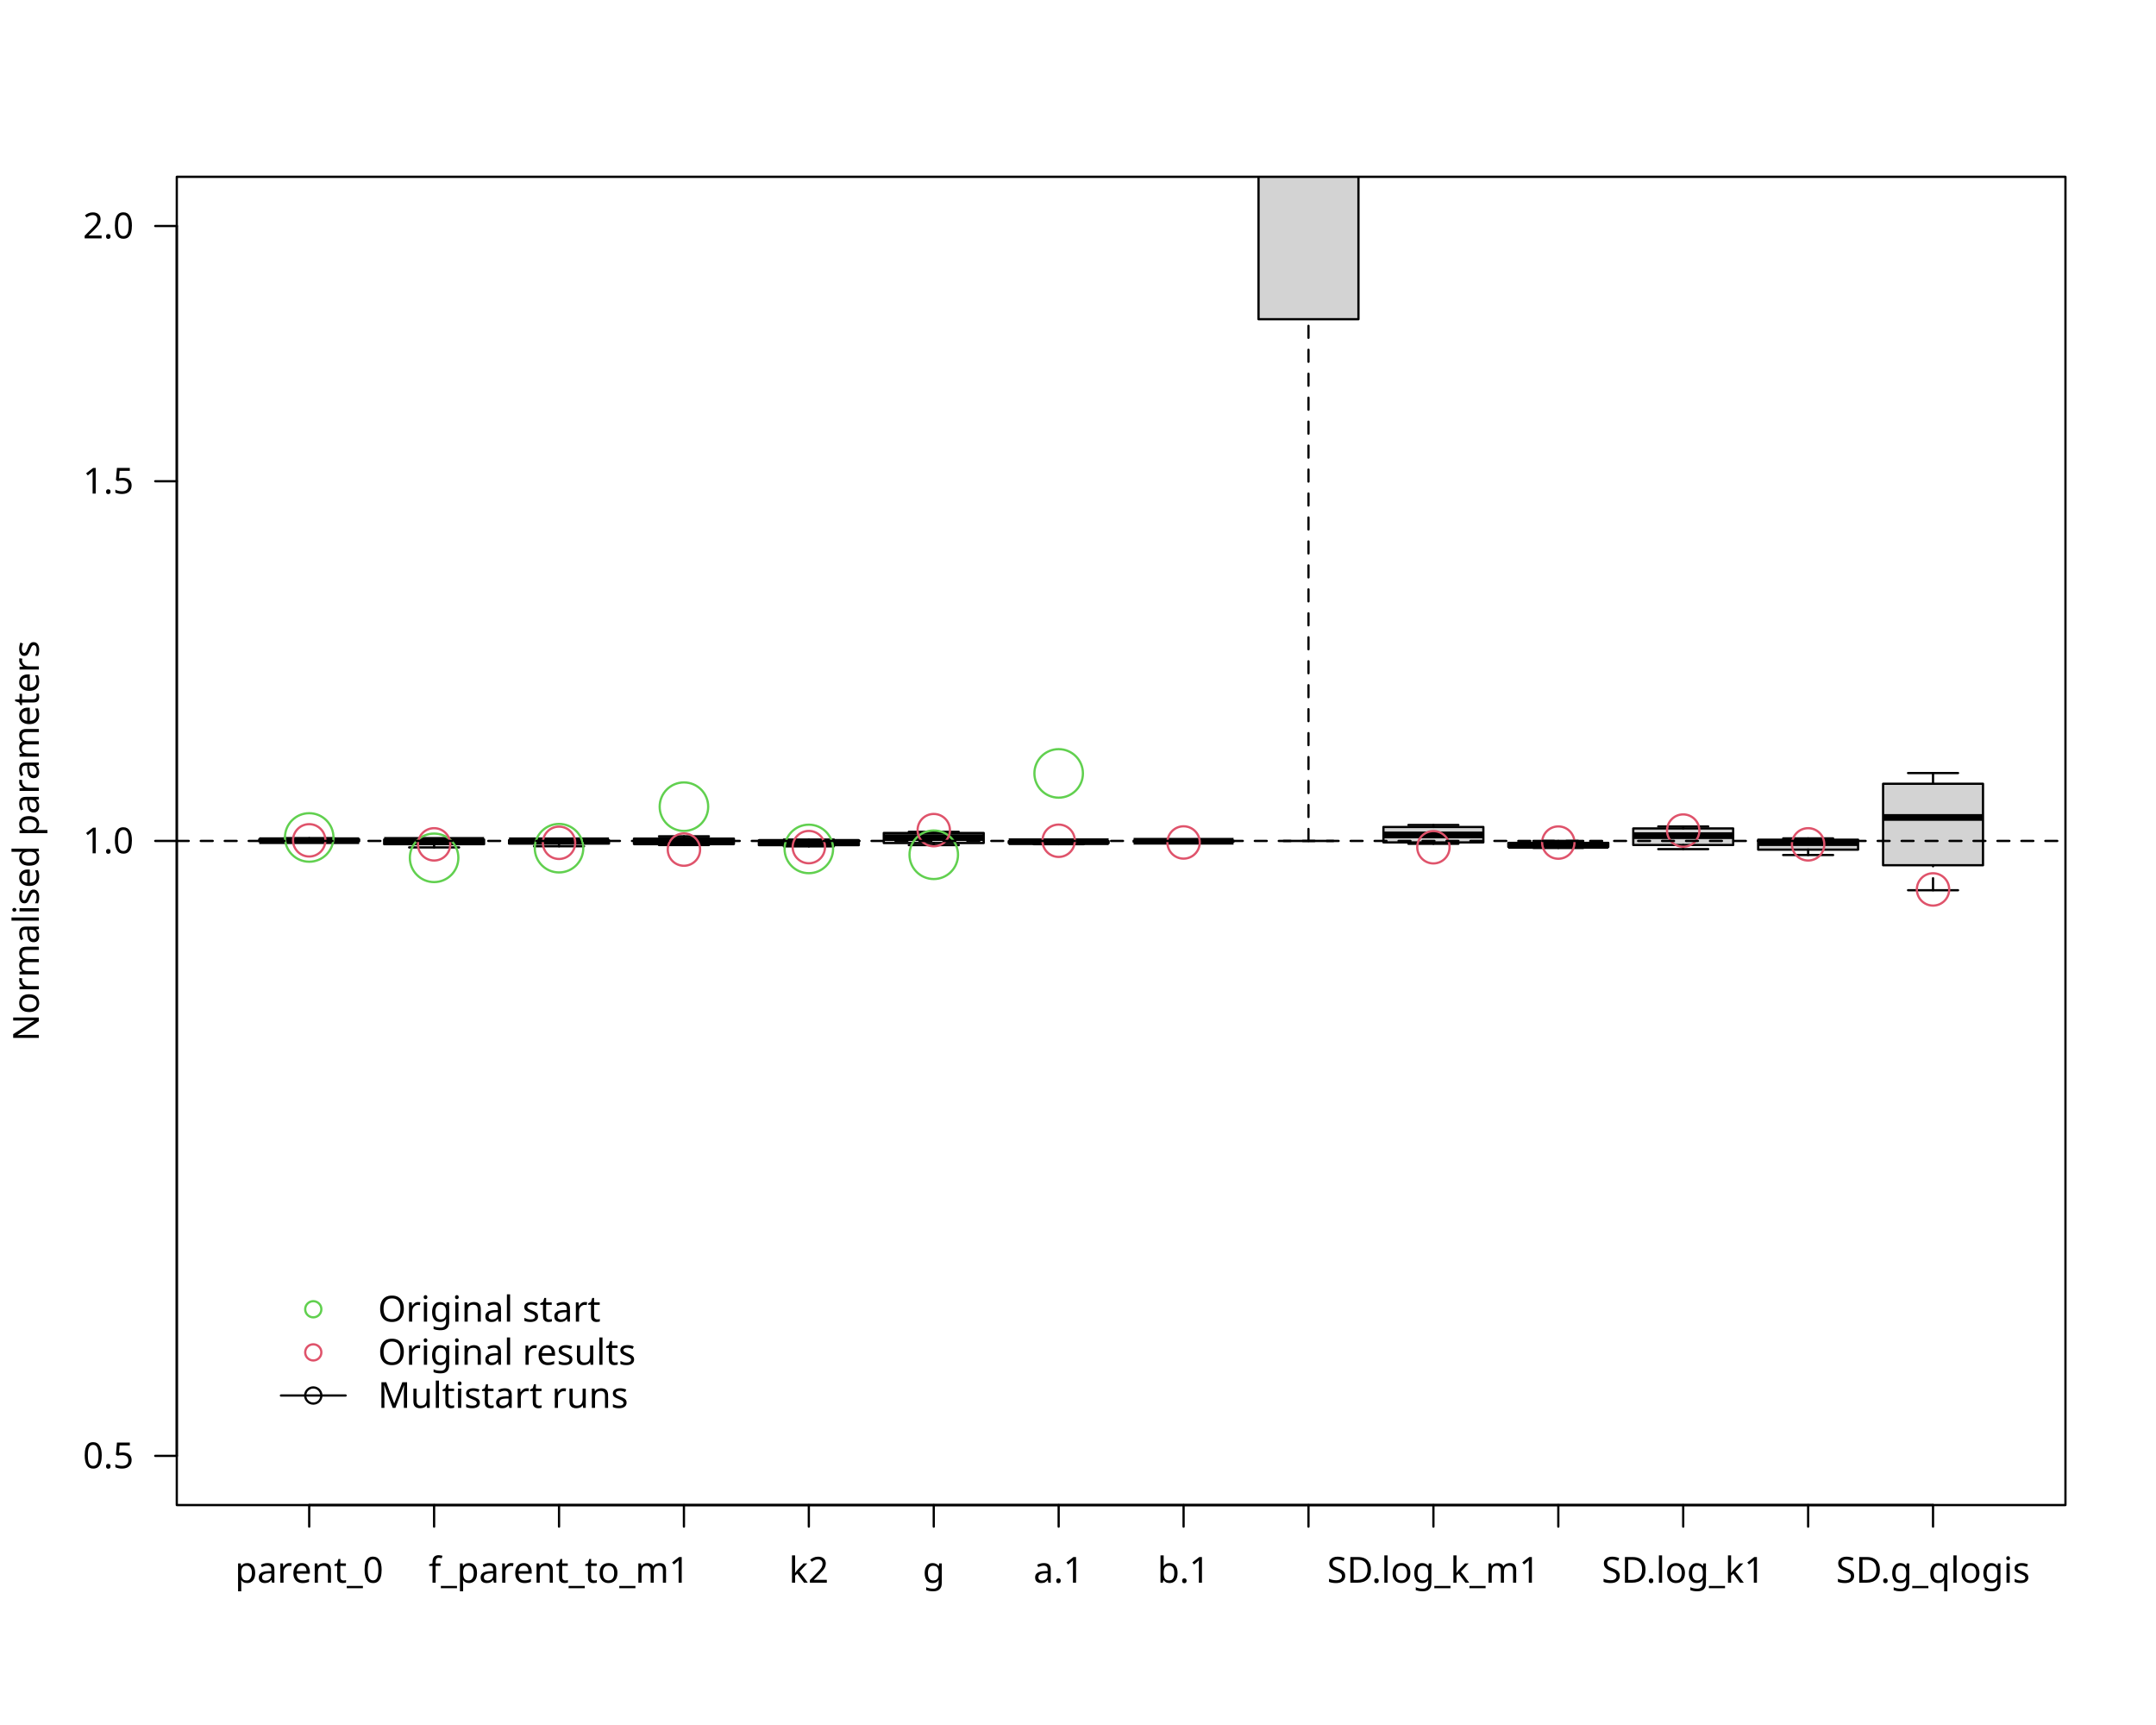
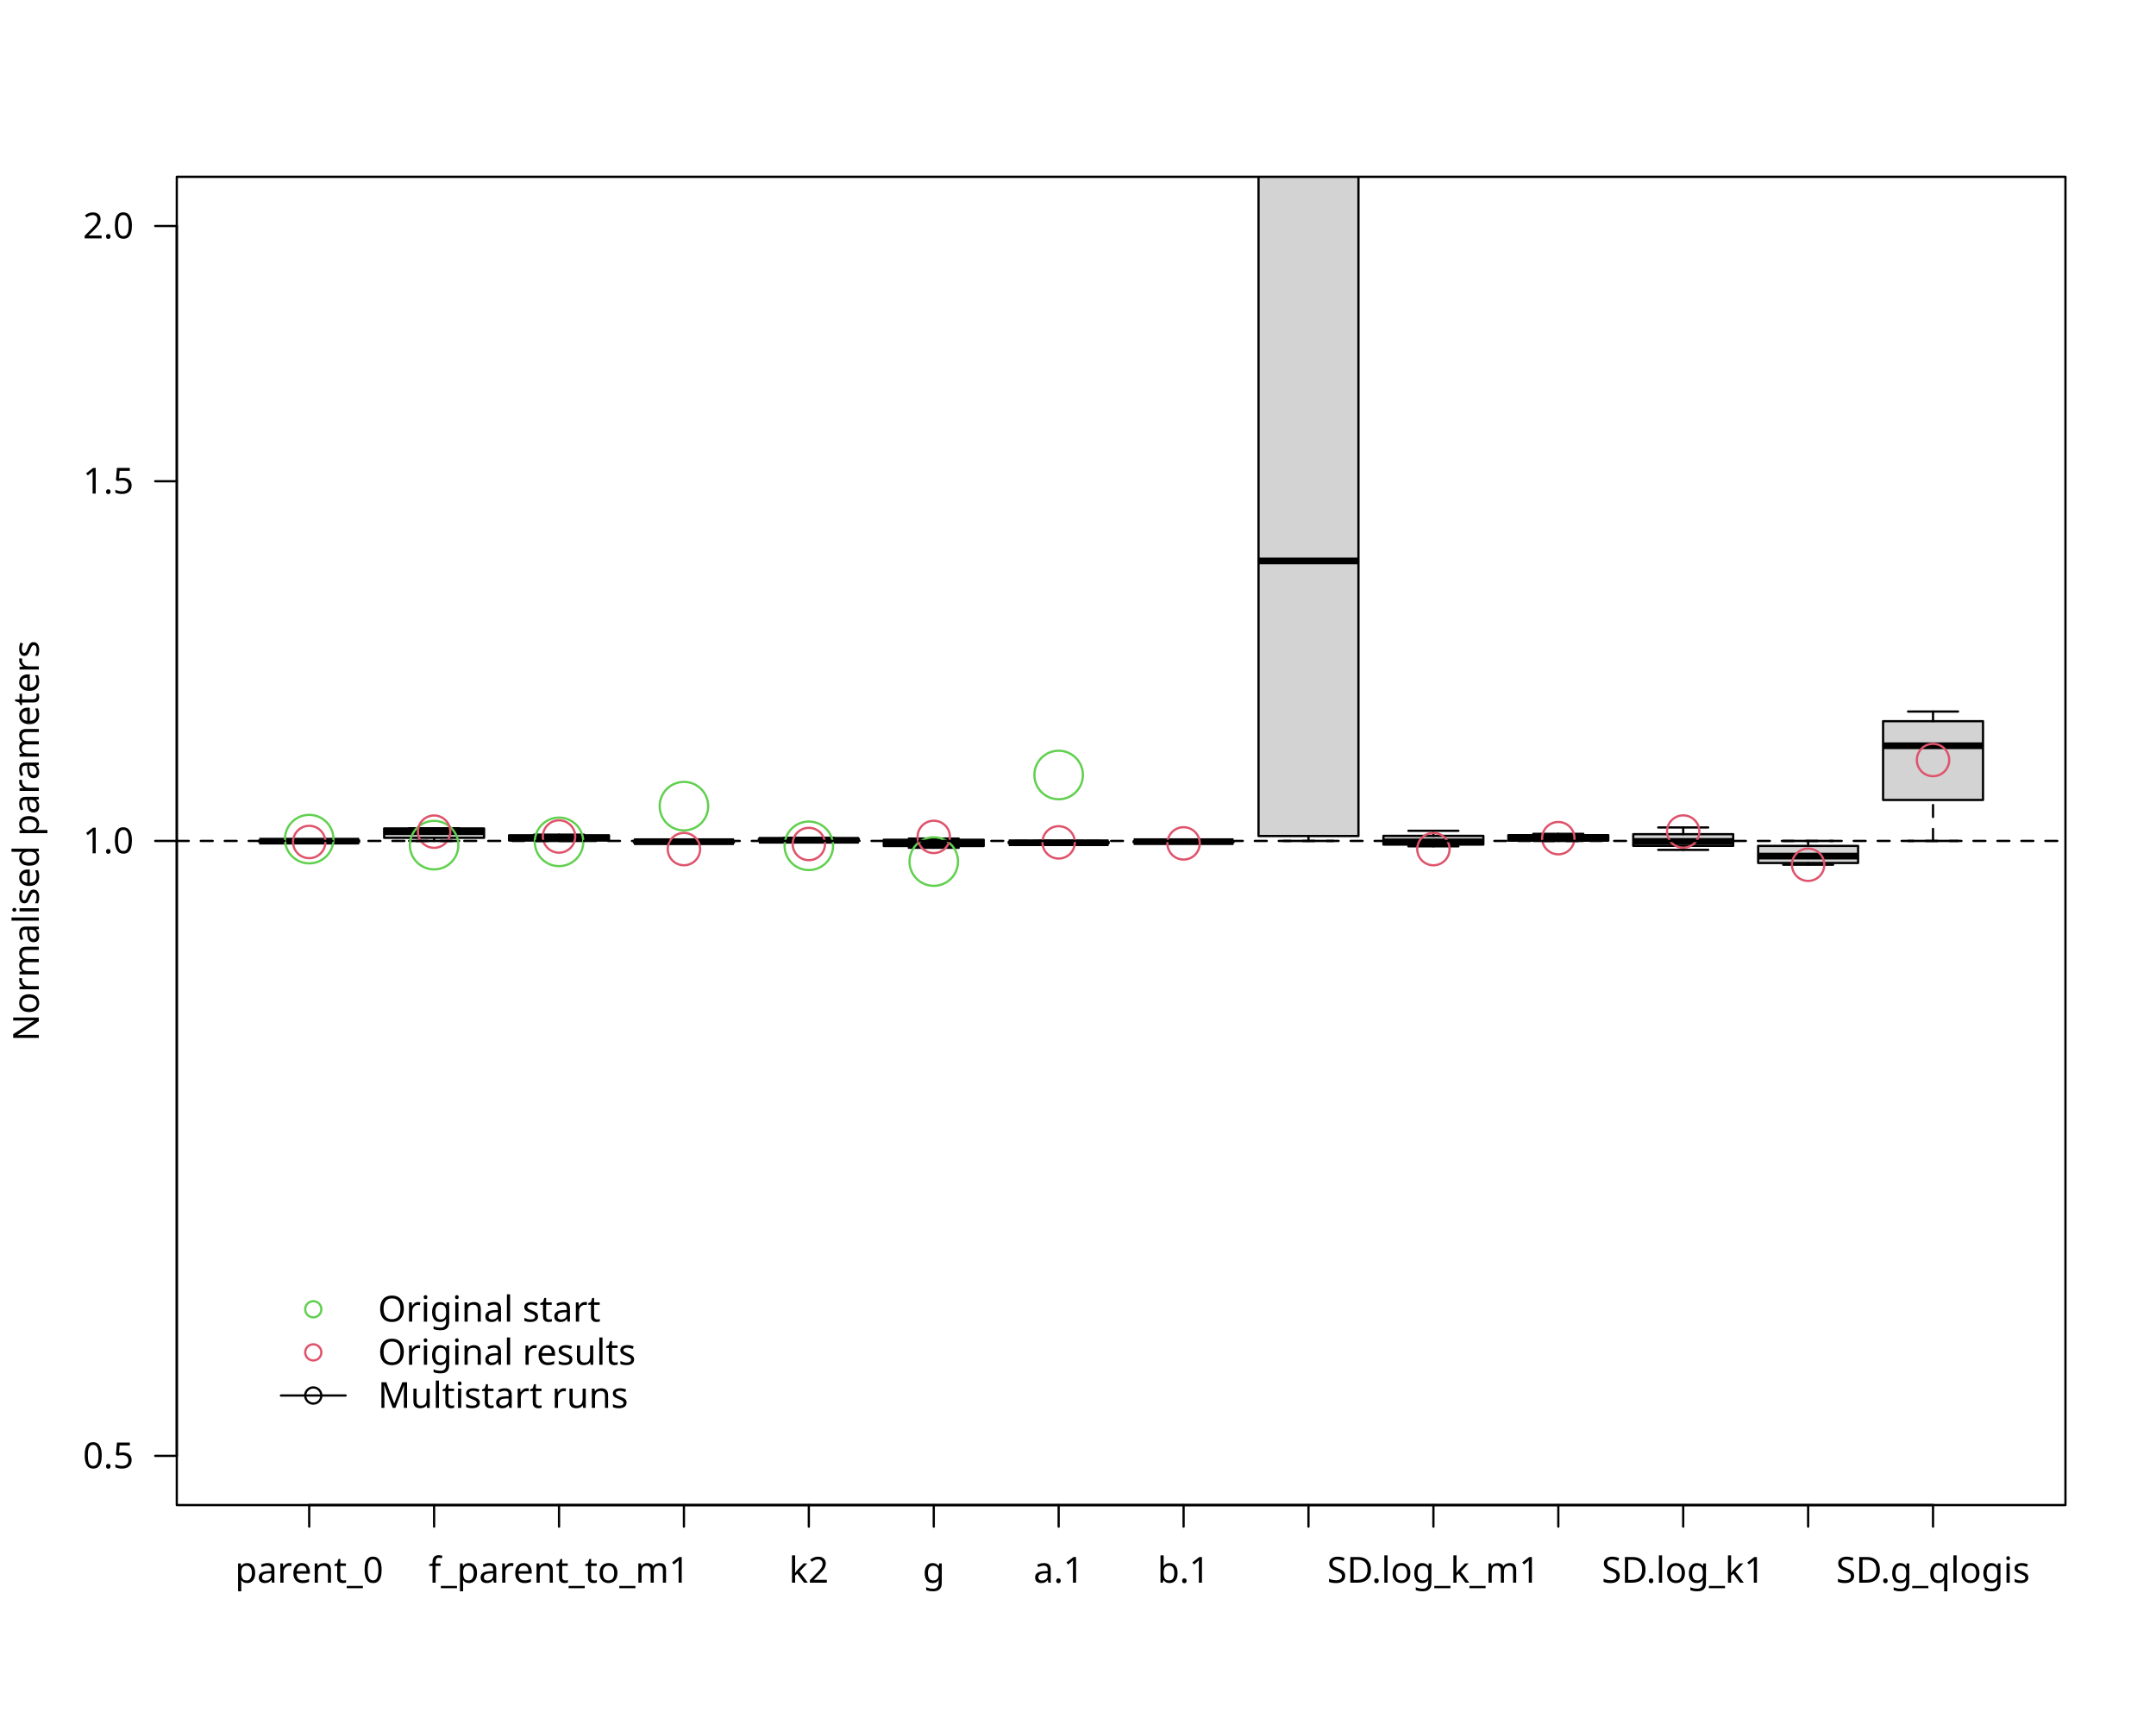
<svg xmlns="http://www.w3.org/2000/svg" class="svglite" data-engine-version="2.0" width="720.00pt" height="576.00pt" viewBox="0 0 720.00 576.00">
  <defs>
    <style type="text/css">
    .svglite line, .svglite polyline, .svglite polygon, .svglite path, .svglite rect, .svglite circle {
      fill: none;
      stroke: #000000;
      stroke-linecap: round;
      stroke-linejoin: round;
      stroke-miterlimit: 10.00;
    }
  </style>
  </defs>
  <rect width="100%" height="100%" style="stroke: none; fill: #FFFFFF;" />
  <defs>
    <clipPath id="cpMC4wMHw3MjAuMDB8MC4wMHw1NzYuMDA=">
      <rect x="0.00" y="0.00" width="720.00" height="576.00" />
    </clipPath>
  </defs>
  <g clip-path="url(#cpMC4wMHw3MjAuMDB8MC4wMHw1NzYuMDA=)">
</g>
  <defs>
    <clipPath id="cpNTkuMDR8Njg5Ljc2fDU5LjA0fDUwMi41Ng==">
      <rect x="59.04" y="59.04" width="630.72" height="443.52" />
    </clipPath>
  </defs>
  <g clip-path="url(#cpNTkuMDR8Njg5Ljc2fDU5LjA0fDUwMi41Ng==)">
-     <polygon points="86.57,280.91 119.94,280.91 119.94,280.26 86.57,280.26 " style="stroke-width: 0.75; stroke: none; fill: #D3D3D3;" />
-     <line x1="86.57" y1="280.71" x2="119.94" y2="280.71" style="stroke-width: 2.25; stroke-linecap: butt;" />
-     <line x1="103.26" y1="281.01" x2="103.26" y2="280.91" style="stroke-width: 0.75; stroke-dasharray: 4.00,4.00;" />
-     <line x1="103.26" y1="279.89" x2="103.26" y2="280.26" style="stroke-width: 0.75; stroke-dasharray: 4.00,4.00;" />
-     <line x1="94.91" y1="281.01" x2="111.60" y2="281.01" style="stroke-width: 0.75;" />
-     <line x1="94.91" y1="279.89" x2="111.60" y2="279.89" style="stroke-width: 0.75;" />
-     <polygon points="86.57,280.91 119.94,280.91 119.94,280.26 86.57,280.26 " style="stroke-width: 0.75; fill: none;" />
-     <polygon points="128.29,281.88 161.66,281.88 161.66,280.33 128.29,280.33 " style="stroke-width: 0.75; stroke: none; fill: #D3D3D3;" />
-     <line x1="128.29" y1="280.61" x2="161.66" y2="280.61" style="stroke-width: 2.25; stroke-linecap: butt;" />
-     <line x1="144.97" y1="282.96" x2="144.97" y2="281.88" style="stroke-width: 0.75; stroke-dasharray: 4.00,4.00;" />
-     <line x1="144.97" y1="280.24" x2="144.97" y2="280.33" style="stroke-width: 0.75; stroke-dasharray: 4.00,4.00;" />
-     <line x1="136.63" y1="282.96" x2="153.31" y2="282.96" style="stroke-width: 0.75;" />
-     <line x1="136.63" y1="280.24" x2="153.31" y2="280.24" style="stroke-width: 0.75;" />
-     <polygon points="128.29,281.88 161.66,281.88 161.66,280.33 128.29,280.33 " style="stroke-width: 0.75; fill: none;" />
-     <polygon points="170.00,281.69 203.37,281.69 203.37,280.53 170.00,280.53 " style="stroke-width: 0.75; stroke: none; fill: #D3D3D3;" />
-     <line x1="170.00" y1="280.75" x2="203.37" y2="280.75" style="stroke-width: 2.25; stroke-linecap: butt;" />
-     <line x1="186.69" y1="282.58" x2="186.69" y2="281.69" style="stroke-width: 0.75; stroke-dasharray: 4.00,4.00;" />
-     <line x1="186.69" y1="280.35" x2="186.69" y2="280.53" style="stroke-width: 0.75; stroke-dasharray: 4.00,4.00;" />
-     <line x1="178.34" y1="282.58" x2="195.03" y2="282.58" style="stroke-width: 0.75;" />
-     <line x1="178.34" y1="280.35" x2="195.03" y2="280.35" style="stroke-width: 0.75;" />
-     <polygon points="170.00,281.69 203.37,281.69 203.37,280.53 170.00,280.53 " style="stroke-width: 0.75; fill: none;" />
-     <polygon points="211.71,281.83 245.09,281.83 245.09,280.03 211.71,280.03 " style="stroke-width: 0.75; stroke: none; fill: #D3D3D3;" />
-     <line x1="211.71" y1="281.14" x2="245.09" y2="281.14" style="stroke-width: 2.25; stroke-linecap: butt;" />
-     <line x1="228.40" y1="282.17" x2="228.40" y2="281.83" style="stroke-width: 0.75; stroke-dasharray: 4.00,4.00;" />
-     <line x1="228.40" y1="279.26" x2="228.40" y2="280.03" style="stroke-width: 0.75; stroke-dasharray: 4.00,4.00;" />
-     <line x1="220.06" y1="282.17" x2="236.74" y2="282.17" style="stroke-width: 0.75;" />
-     <line x1="220.06" y1="279.26" x2="236.74" y2="279.26" style="stroke-width: 0.75;" />
-     <polygon points="211.71,281.83 245.09,281.83 245.09,280.03 211.71,280.03 " style="stroke-width: 0.75; fill: none;" />
-     <polygon points="253.43,282.21 286.80,282.21 286.80,280.57 253.43,280.57 " style="stroke-width: 0.75; stroke: none; fill: #D3D3D3;" />
-     <line x1="253.43" y1="281.30" x2="286.80" y2="281.30" style="stroke-width: 2.25; stroke-linecap: butt;" />
-     <line x1="270.11" y1="282.62" x2="270.11" y2="282.21" style="stroke-width: 0.75; stroke-dasharray: 4.00,4.00;" />
-     <line x1="270.11" y1="280.34" x2="270.11" y2="280.57" style="stroke-width: 0.75; stroke-dasharray: 4.00,4.00;" />
-     <line x1="261.77" y1="282.62" x2="278.46" y2="282.62" style="stroke-width: 0.75;" />
-     <line x1="261.77" y1="280.34" x2="278.46" y2="280.34" style="stroke-width: 0.75;" />
-     <polygon points="253.43,282.21 286.80,282.21 286.80,280.57 253.43,280.57 " style="stroke-width: 0.75; fill: none;" />
-     <polygon points="295.14,281.50 328.51,281.50 328.51,278.14 295.14,278.14 " style="stroke-width: 0.75; stroke: none; fill: #D3D3D3;" />
-     <line x1="295.14" y1="279.67" x2="328.51" y2="279.67" style="stroke-width: 2.25; stroke-linecap: butt;" />
-     <line x1="311.83" y1="282.20" x2="311.83" y2="281.50" style="stroke-width: 0.75; stroke-dasharray: 4.00,4.00;" />
-     <line x1="311.83" y1="277.75" x2="311.83" y2="278.14" style="stroke-width: 0.75; stroke-dasharray: 4.00,4.00;" />
-     <line x1="303.49" y1="282.20" x2="320.17" y2="282.20" style="stroke-width: 0.75;" />
-     <line x1="303.49" y1="277.75" x2="320.17" y2="277.75" style="stroke-width: 0.75;" />
-     <polygon points="295.14,281.50 328.51,281.50 328.51,278.14 295.14,278.14 " style="stroke-width: 0.75; fill: none;" />
-     <polygon points="336.86,281.52 370.23,281.52 370.23,280.88 336.86,280.88 " style="stroke-width: 0.75; stroke: none; fill: #D3D3D3;" />
-     <line x1="336.86" y1="281.06" x2="370.23" y2="281.06" style="stroke-width: 2.25; stroke-linecap: butt;" />
-     <line x1="353.54" y1="281.89" x2="353.54" y2="281.52" style="stroke-width: 0.75; stroke-dasharray: 4.00,4.00;" />
-     <line x1="353.54" y1="280.80" x2="353.54" y2="280.88" style="stroke-width: 0.75; stroke-dasharray: 4.00,4.00;" />
-     <line x1="345.20" y1="281.89" x2="361.89" y2="281.89" style="stroke-width: 0.75;" />
+     <polygon points="86.57,281.14 119.94,281.14 119.94,280.62 86.57,280.62 " style="stroke-width: 0.75; stroke: none; fill: #D3D3D3;" />
+     <line x1="86.57" y1="280.87" x2="119.94" y2="280.87" style="stroke-width: 2.25; stroke-linecap: butt;" />
+     <line x1="103.26" y1="281.34" x2="103.26" y2="281.14" style="stroke-width: 0.75; stroke-dasharray: 4.00,4.00;" />
+     <line x1="103.26" y1="280.43" x2="103.26" y2="280.62" style="stroke-width: 0.75; stroke-dasharray: 4.00,4.00;" />
+     <line x1="94.91" y1="281.34" x2="111.60" y2="281.34" style="stroke-width: 0.75;" />
+     <line x1="94.91" y1="280.43" x2="111.60" y2="280.43" style="stroke-width: 0.75;" />
+     <polygon points="86.57,281.14 119.94,281.14 119.94,280.62 86.57,280.62 " style="stroke-width: 0.75; fill: none;" />
+     <polygon points="128.29,279.76 161.66,279.76 161.66,276.63 128.29,276.63 " style="stroke-width: 0.75; stroke: none; fill: #D3D3D3;" />
+     <line x1="128.29" y1="277.71" x2="161.66" y2="277.71" style="stroke-width: 2.25; stroke-linecap: butt;" />
+     <line x1="144.97" y1="280.80" x2="144.97" y2="279.76" style="stroke-width: 0.75; stroke-dasharray: 4.00,4.00;" />
+     <line x1="144.97" y1="276.56" x2="144.97" y2="276.63" style="stroke-width: 0.75; stroke-dasharray: 4.00,4.00;" />
+     <line x1="136.63" y1="280.80" x2="153.31" y2="280.80" style="stroke-width: 0.75;" />
+     <line x1="136.63" y1="276.56" x2="153.31" y2="276.56" style="stroke-width: 0.75;" />
+     <polygon points="128.29,279.76 161.66,279.76 161.66,276.63 128.29,276.63 " style="stroke-width: 0.75; fill: none;" />
+     <polygon points="170.00,280.64 203.37,280.64 203.37,278.92 170.00,278.92 " style="stroke-width: 0.75; stroke: none; fill: #D3D3D3;" />
+     <line x1="170.00" y1="279.81" x2="203.37" y2="279.81" style="stroke-width: 2.25; stroke-linecap: butt;" />
+     <line x1="186.69" y1="280.80" x2="186.69" y2="280.64" style="stroke-width: 0.75; stroke-dasharray: 4.00,4.00;" />
+     <line x1="186.69" y1="278.70" x2="186.69" y2="278.92" style="stroke-width: 0.75; stroke-dasharray: 4.00,4.00;" />
+     <line x1="178.34" y1="280.80" x2="195.03" y2="280.80" style="stroke-width: 0.75;" />
+     <line x1="178.34" y1="278.70" x2="195.03" y2="278.70" style="stroke-width: 0.75;" />
+     <polygon points="170.00,280.64 203.37,280.64 203.37,278.92 170.00,278.92 " style="stroke-width: 0.75; fill: none;" />
+     <polygon points="211.71,281.35 245.09,281.35 245.09,280.71 211.71,280.71 " style="stroke-width: 0.75; stroke: none; fill: #D3D3D3;" />
+     <line x1="211.71" y1="281.05" x2="245.09" y2="281.05" style="stroke-width: 2.25; stroke-linecap: butt;" />
+     <line x1="228.40" y1="281.39" x2="228.40" y2="281.35" style="stroke-width: 0.75; stroke-dasharray: 4.00,4.00;" />
+     <line x1="228.40" y1="280.62" x2="228.40" y2="280.71" style="stroke-width: 0.75; stroke-dasharray: 4.00,4.00;" />
+     <line x1="220.06" y1="281.39" x2="236.74" y2="281.39" style="stroke-width: 0.75;" />
+     <line x1="220.06" y1="280.62" x2="236.74" y2="280.62" style="stroke-width: 0.75;" />
+     <polygon points="211.71,281.35 245.09,281.35 245.09,280.71 211.71,280.71 " style="stroke-width: 0.75; fill: none;" />
+     <polygon points="253.43,280.78 286.80,280.78 286.80,280.07 253.43,280.07 " style="stroke-width: 0.75; stroke: none; fill: #D3D3D3;" />
+     <line x1="253.43" y1="280.58" x2="286.80" y2="280.58" style="stroke-width: 2.25; stroke-linecap: butt;" />
+     <line x1="270.11" y1="280.80" x2="270.11" y2="280.78" style="stroke-width: 0.75; stroke-dasharray: 4.00,4.00;" />
+     <line x1="270.11" y1="279.76" x2="270.11" y2="280.07" style="stroke-width: 0.75; stroke-dasharray: 4.00,4.00;" />
+     <line x1="261.77" y1="280.80" x2="278.46" y2="280.80" style="stroke-width: 0.75;" />
+     <line x1="261.77" y1="279.76" x2="278.46" y2="279.76" style="stroke-width: 0.75;" />
+     <polygon points="253.43,280.78 286.80,280.78 286.80,280.07 253.43,280.07 " style="stroke-width: 0.75; fill: none;" />
+     <polygon points="295.14,282.49 328.51,282.49 328.51,280.41 295.14,280.41 " style="stroke-width: 0.75; stroke: none; fill: #D3D3D3;" />
+     <line x1="295.14" y1="281.36" x2="328.51" y2="281.36" style="stroke-width: 2.25; stroke-linecap: butt;" />
+     <line x1="311.83" y1="283.07" x2="311.83" y2="282.49" style="stroke-width: 0.75; stroke-dasharray: 4.00,4.00;" />
+     <line x1="311.83" y1="280.01" x2="311.83" y2="280.41" style="stroke-width: 0.75; stroke-dasharray: 4.00,4.00;" />
+     <line x1="303.49" y1="283.07" x2="320.17" y2="283.07" style="stroke-width: 0.75;" />
+     <line x1="303.49" y1="280.01" x2="320.17" y2="280.01" style="stroke-width: 0.75;" />
+     <polygon points="295.14,282.49 328.51,282.49 328.51,280.41 295.14,280.41 " style="stroke-width: 0.75; fill: none;" />
+     <polygon points="336.86,281.56 370.23,281.56 370.23,281.07 336.86,281.07 " style="stroke-width: 0.75; stroke: none; fill: #D3D3D3;" />
+     <line x1="336.86" y1="281.41" x2="370.23" y2="281.41" style="stroke-width: 2.25; stroke-linecap: butt;" />
+     <line x1="353.54" y1="281.64" x2="353.54" y2="281.56" style="stroke-width: 0.75; stroke-dasharray: 4.00,4.00;" />
+     <line x1="353.54" y1="280.80" x2="353.54" y2="281.07" style="stroke-width: 0.75; stroke-dasharray: 4.00,4.00;" />
+     <line x1="345.20" y1="281.64" x2="361.89" y2="281.64" style="stroke-width: 0.75;" />
    <line x1="345.20" y1="280.80" x2="361.89" y2="280.80" style="stroke-width: 0.75;" />
-     <polygon points="336.86,281.52 370.23,281.52 370.23,280.88 336.86,280.88 " style="stroke-width: 0.75; fill: none;" />
-     <polygon points="378.57,281.06 411.94,281.06 411.94,280.72 378.57,280.72 " style="stroke-width: 0.75; stroke: none; fill: #D3D3D3;" />
-     <line x1="378.57" y1="280.91" x2="411.94" y2="280.91" style="stroke-width: 2.25; stroke-linecap: butt;" />
-     <line x1="395.26" y1="281.09" x2="395.26" y2="281.06" style="stroke-width: 0.75; stroke-dasharray: 4.00,4.00;" />
-     <line x1="395.26" y1="280.64" x2="395.26" y2="280.72" style="stroke-width: 0.75; stroke-dasharray: 4.00,4.00;" />
-     <line x1="386.91" y1="281.09" x2="403.60" y2="281.09" style="stroke-width: 0.75;" />
-     <line x1="386.91" y1="280.64" x2="403.60" y2="280.64" style="stroke-width: 0.75;" />
-     <polygon points="378.57,281.06 411.94,281.06 411.94,280.72 378.57,280.72 " style="stroke-width: 0.75; fill: none;" />
-     <polygon points="420.29,106.59 453.66,106.59 453.66,-114.09 420.29,-114.09 " style="stroke-width: 0.75; stroke: none; fill: #D3D3D3;" />
-     <line x1="420.29" y1="-49.57" x2="453.66" y2="-49.57" style="stroke-width: 2.25; stroke-linecap: butt;" />
-     <line x1="436.97" y1="280.80" x2="436.97" y2="106.59" style="stroke-width: 0.75; stroke-dasharray: 4.00,4.00;" />
-     <line x1="436.97" y1="-136.13" x2="436.97" y2="-114.09" style="stroke-width: 0.75; stroke-dasharray: 4.00,4.00;" />
+     <polygon points="336.86,281.56 370.23,281.56 370.23,281.07 336.86,281.07 " style="stroke-width: 0.75; fill: none;" />
+     <polygon points="378.57,281.25 411.94,281.25 411.94,280.89 378.57,280.89 " style="stroke-width: 0.75; stroke: none; fill: #D3D3D3;" />
+     <line x1="378.57" y1="281.04" x2="411.94" y2="281.04" style="stroke-width: 2.25; stroke-linecap: butt;" />
+     <line x1="395.26" y1="281.40" x2="395.26" y2="281.25" style="stroke-width: 0.75; stroke-dasharray: 4.00,4.00;" />
+     <line x1="395.26" y1="280.80" x2="395.26" y2="280.89" style="stroke-width: 0.75; stroke-dasharray: 4.00,4.00;" />
+     <line x1="386.91" y1="281.40" x2="403.60" y2="281.40" style="stroke-width: 0.75;" />
+     <line x1="386.91" y1="280.80" x2="403.60" y2="280.80" style="stroke-width: 0.75;" />
+     <polygon points="378.57,281.25 411.94,281.25 411.94,280.89 378.57,280.89 " style="stroke-width: 0.75; fill: none;" />
+     <polygon points="420.29,279.16 453.66,279.16 453.66,-6.19 420.29,-6.19 " style="stroke-width: 0.75; stroke: none; fill: #D3D3D3;" />
+     <line x1="420.29" y1="187.30" x2="453.66" y2="187.30" style="stroke-width: 2.25; stroke-linecap: butt;" />
+     <line x1="436.97" y1="280.80" x2="436.97" y2="279.16" style="stroke-width: 0.75; stroke-dasharray: 4.00,4.00;" />
+     <line x1="436.97" y1="-93.54" x2="436.97" y2="-6.19" style="stroke-width: 0.75; stroke-dasharray: 4.00,4.00;" />
    <line x1="428.63" y1="280.80" x2="445.31" y2="280.80" style="stroke-width: 0.75;" />
-     <line x1="428.63" y1="-136.13" x2="445.31" y2="-136.13" style="stroke-width: 0.75;" />
-     <polygon points="420.29,106.59 453.66,106.59 453.66,-114.09 420.29,-114.09 " style="stroke-width: 0.75; fill: none;" />
-     <polygon points="462.00,281.28 495.37,281.28 495.37,276.14 462.00,276.14 " style="stroke-width: 0.75; stroke: none; fill: #D3D3D3;" />
-     <line x1="462.00" y1="278.79" x2="495.37" y2="278.79" style="stroke-width: 2.25; stroke-linecap: butt;" />
-     <line x1="478.69" y1="281.75" x2="478.69" y2="281.28" style="stroke-width: 0.75; stroke-dasharray: 4.00,4.00;" />
-     <line x1="478.69" y1="275.48" x2="478.69" y2="276.14" style="stroke-width: 0.75; stroke-dasharray: 4.00,4.00;" />
-     <line x1="470.34" y1="281.75" x2="487.03" y2="281.75" style="stroke-width: 0.75;" />
-     <line x1="470.34" y1="275.48" x2="487.03" y2="275.48" style="stroke-width: 0.75;" />
-     <polygon points="462.00,281.28 495.37,281.28 495.37,276.14 462.00,276.14 " style="stroke-width: 0.75; fill: none;" />
-     <polygon points="503.71,282.81 537.09,282.81 537.09,281.44 503.71,281.44 " style="stroke-width: 0.75; stroke: none; fill: #D3D3D3;" />
-     <line x1="503.71" y1="282.28" x2="537.09" y2="282.28" style="stroke-width: 2.25; stroke-linecap: butt;" />
-     <line x1="520.40" y1="283.13" x2="520.40" y2="282.81" style="stroke-width: 0.75; stroke-dasharray: 4.00,4.00;" />
-     <line x1="520.40" y1="280.80" x2="520.40" y2="281.44" style="stroke-width: 0.75; stroke-dasharray: 4.00,4.00;" />
-     <line x1="512.06" y1="283.13" x2="528.74" y2="283.13" style="stroke-width: 0.75;" />
+     <line x1="428.63" y1="-93.54" x2="445.31" y2="-93.54" style="stroke-width: 0.75;" />
+     <polygon points="420.29,279.16 453.66,279.16 453.66,-6.19 420.29,-6.19 " style="stroke-width: 0.75; fill: none;" />
+     <polygon points="462.00,282.01 495.37,282.01 495.37,279.11 462.00,279.11 " style="stroke-width: 0.75; stroke: none; fill: #D3D3D3;" />
+     <line x1="462.00" y1="281.11" x2="495.37" y2="281.11" style="stroke-width: 2.25; stroke-linecap: butt;" />
+     <line x1="478.69" y1="282.60" x2="478.69" y2="282.01" style="stroke-width: 0.75; stroke-dasharray: 4.00,4.00;" />
+     <line x1="478.69" y1="277.42" x2="478.69" y2="279.11" style="stroke-width: 0.75; stroke-dasharray: 4.00,4.00;" />
+     <line x1="470.34" y1="282.60" x2="487.03" y2="282.60" style="stroke-width: 0.75;" />
+     <line x1="470.34" y1="277.42" x2="487.03" y2="277.42" style="stroke-width: 0.75;" />
+     <polygon points="462.00,282.01 495.37,282.01 495.37,279.11 462.00,279.11 " style="stroke-width: 0.75; fill: none;" />
+     <polygon points="503.71,280.70 537.09,280.70 537.09,278.87 503.71,278.87 " style="stroke-width: 0.75; stroke: none; fill: #D3D3D3;" />
+     <line x1="503.71" y1="279.96" x2="537.09" y2="279.96" style="stroke-width: 2.25; stroke-linecap: butt;" />
+     <line x1="520.40" y1="280.80" x2="520.40" y2="280.70" style="stroke-width: 0.75; stroke-dasharray: 4.00,4.00;" />
+     <line x1="520.40" y1="278.42" x2="520.40" y2="278.87" style="stroke-width: 0.75; stroke-dasharray: 4.00,4.00;" />
    <line x1="512.06" y1="280.80" x2="528.74" y2="280.80" style="stroke-width: 0.75;" />
-     <polygon points="503.71,282.81 537.09,282.81 537.09,281.44 503.71,281.44 " style="stroke-width: 0.75; fill: none;" />
-     <polygon points="545.43,282.16 578.80,282.16 578.80,276.63 545.43,276.63 " style="stroke-width: 0.75; stroke: none; fill: #D3D3D3;" />
-     <line x1="545.43" y1="279.04" x2="578.80" y2="279.04" style="stroke-width: 2.25; stroke-linecap: butt;" />
-     <line x1="562.11" y1="283.53" x2="562.11" y2="282.16" style="stroke-width: 0.75; stroke-dasharray: 4.00,4.00;" />
-     <line x1="562.11" y1="275.97" x2="562.11" y2="276.63" style="stroke-width: 0.75; stroke-dasharray: 4.00,4.00;" />
-     <line x1="553.77" y1="283.53" x2="570.46" y2="283.53" style="stroke-width: 0.75;" />
-     <line x1="553.77" y1="275.97" x2="570.46" y2="275.97" style="stroke-width: 0.75;" />
-     <polygon points="545.43,282.16 578.80,282.16 578.80,276.63 545.43,276.63 " style="stroke-width: 0.75; fill: none;" />
-     <polygon points="587.14,283.70 620.51,283.70 620.51,280.38 587.14,280.38 " style="stroke-width: 0.75; stroke: none; fill: #D3D3D3;" />
-     <line x1="587.14" y1="281.36" x2="620.51" y2="281.36" style="stroke-width: 2.25; stroke-linecap: butt;" />
-     <line x1="603.83" y1="285.50" x2="603.83" y2="283.70" style="stroke-width: 0.75; stroke-dasharray: 4.00,4.00;" />
-     <line x1="603.83" y1="279.95" x2="603.83" y2="280.38" style="stroke-width: 0.75; stroke-dasharray: 4.00,4.00;" />
-     <line x1="595.49" y1="285.50" x2="612.17" y2="285.50" style="stroke-width: 0.75;" />
-     <line x1="595.49" y1="279.95" x2="612.17" y2="279.95" style="stroke-width: 0.75;" />
-     <polygon points="587.14,283.70 620.51,283.70 620.51,280.38 587.14,280.38 " style="stroke-width: 0.75; fill: none;" />
-     <polygon points="628.86,288.92 662.23,288.92 662.23,261.71 628.86,261.71 " style="stroke-width: 0.75; stroke: none; fill: #D3D3D3;" />
-     <line x1="628.86" y1="272.96" x2="662.23" y2="272.96" style="stroke-width: 2.25; stroke-linecap: butt;" />
-     <line x1="645.54" y1="297.26" x2="645.54" y2="288.92" style="stroke-width: 0.75; stroke-dasharray: 4.00,4.00;" />
-     <line x1="645.54" y1="258.13" x2="645.54" y2="261.71" style="stroke-width: 0.75; stroke-dasharray: 4.00,4.00;" />
-     <line x1="637.20" y1="297.26" x2="653.89" y2="297.26" style="stroke-width: 0.75;" />
-     <line x1="637.20" y1="258.13" x2="653.89" y2="258.13" style="stroke-width: 0.75;" />
-     <polygon points="628.86,288.92 662.23,288.92 662.23,261.71 628.86,261.71 " style="stroke-width: 0.75; fill: none;" />
+     <line x1="512.06" y1="278.42" x2="528.74" y2="278.42" style="stroke-width: 0.75;" />
+     <polygon points="503.71,280.70 537.09,280.70 537.09,278.87 503.71,278.87 " style="stroke-width: 0.75; fill: none;" />
+     <polygon points="545.43,282.45 578.80,282.45 578.80,278.54 545.43,278.54 " style="stroke-width: 0.75; stroke: none; fill: #D3D3D3;" />
+     <line x1="545.43" y1="280.96" x2="578.80" y2="280.96" style="stroke-width: 2.25; stroke-linecap: butt;" />
+     <line x1="562.11" y1="283.78" x2="562.11" y2="282.45" style="stroke-width: 0.75; stroke-dasharray: 4.00,4.00;" />
+     <line x1="562.11" y1="276.30" x2="562.11" y2="278.54" style="stroke-width: 0.75; stroke-dasharray: 4.00,4.00;" />
+     <line x1="553.77" y1="283.78" x2="570.46" y2="283.78" style="stroke-width: 0.75;" />
+     <line x1="553.77" y1="276.30" x2="570.46" y2="276.30" style="stroke-width: 0.75;" />
+     <polygon points="545.43,282.45 578.80,282.45 578.80,278.54 545.43,278.54 " style="stroke-width: 0.75; fill: none;" />
+     <polygon points="587.14,288.17 620.51,288.17 620.51,282.46 587.14,282.46 " style="stroke-width: 0.75; stroke: none; fill: #D3D3D3;" />
+     <line x1="587.14" y1="285.86" x2="620.51" y2="285.86" style="stroke-width: 2.25; stroke-linecap: butt;" />
+     <line x1="603.83" y1="288.73" x2="603.83" y2="288.17" style="stroke-width: 0.75; stroke-dasharray: 4.00,4.00;" />
+     <line x1="603.83" y1="280.80" x2="603.83" y2="282.46" style="stroke-width: 0.75; stroke-dasharray: 4.00,4.00;" />
+     <line x1="595.49" y1="288.73" x2="612.17" y2="288.73" style="stroke-width: 0.75;" />
+     <line x1="595.49" y1="280.80" x2="612.17" y2="280.80" style="stroke-width: 0.75;" />
+     <polygon points="587.14,288.17 620.51,288.17 620.51,282.46 587.14,282.46 " style="stroke-width: 0.75; fill: none;" />
+     <polygon points="628.86,267.12 662.23,267.12 662.23,240.81 628.86,240.81 " style="stroke-width: 0.75; stroke: none; fill: #D3D3D3;" />
+     <line x1="628.86" y1="249.02" x2="662.23" y2="249.02" style="stroke-width: 2.25; stroke-linecap: butt;" />
+     <line x1="645.54" y1="280.80" x2="645.54" y2="267.12" style="stroke-width: 0.75; stroke-dasharray: 4.00,4.00;" />
+     <line x1="645.54" y1="237.59" x2="645.54" y2="240.81" style="stroke-width: 0.75; stroke-dasharray: 4.00,4.00;" />
+     <line x1="637.20" y1="280.80" x2="653.89" y2="280.80" style="stroke-width: 0.75;" />
+     <line x1="637.20" y1="237.59" x2="653.89" y2="237.59" style="stroke-width: 0.75;" />
+     <polygon points="628.86,267.12 662.23,267.12 662.23,240.81 628.86,240.81 " style="stroke-width: 0.75; fill: none;" />
  </g>
  <g clip-path="url(#cpMC4wMHw3MjAuMDB8MC4wMHw1NzYuMDA=)">
    <line x1="103.26" y1="502.56" x2="645.54" y2="502.56" style="stroke-width: 0.75;" />
    <line x1="103.26" y1="502.56" x2="103.26" y2="509.76" style="stroke-width: 0.75;" />
    <line x1="144.97" y1="502.56" x2="144.97" y2="509.76" style="stroke-width: 0.75;" />
    <line x1="186.69" y1="502.56" x2="186.69" y2="509.76" style="stroke-width: 0.75;" />
    <line x1="228.40" y1="502.56" x2="228.40" y2="509.76" style="stroke-width: 0.75;" />
    <line x1="270.11" y1="502.56" x2="270.11" y2="509.76" style="stroke-width: 0.75;" />
    <line x1="311.83" y1="502.56" x2="311.83" y2="509.76" style="stroke-width: 0.75;" />
    <line x1="353.54" y1="502.56" x2="353.54" y2="509.76" style="stroke-width: 0.75;" />
    <line x1="395.26" y1="502.56" x2="395.26" y2="509.76" style="stroke-width: 0.75;" />
    <line x1="436.97" y1="502.56" x2="436.97" y2="509.76" style="stroke-width: 0.75;" />
    <line x1="478.69" y1="502.56" x2="478.69" y2="509.76" style="stroke-width: 0.75;" />
    <line x1="520.40" y1="502.56" x2="520.40" y2="509.76" style="stroke-width: 0.75;" />
    <line x1="562.11" y1="502.56" x2="562.11" y2="509.76" style="stroke-width: 0.75;" />
    <line x1="603.83" y1="502.56" x2="603.83" y2="509.76" style="stroke-width: 0.75;" />
    <line x1="645.54" y1="502.56" x2="645.54" y2="509.76" style="stroke-width: 0.75;" />
    <text x="103.26" y="528.48" text-anchor="middle" style="font-size: 12.00px; font-family: sans;" textLength="47.38px" lengthAdjust="spacingAndGlyphs">parent_0</text>
    <text x="186.69" y="528.48" text-anchor="middle" style="font-size: 12.00px; font-family: sans;" textLength="84.07px" lengthAdjust="spacingAndGlyphs">f_parent_to_m1</text>
    <text x="270.11" y="528.48" text-anchor="middle" style="font-size: 12.00px; font-family: sans;" textLength="12.68px" lengthAdjust="spacingAndGlyphs">k2</text>
    <text x="311.83" y="528.48" text-anchor="middle" style="font-size: 12.00px; font-family: sans;" textLength="6.67px" lengthAdjust="spacingAndGlyphs">g</text>
    <text x="353.54" y="528.48" text-anchor="middle" style="font-size: 12.00px; font-family: sans;" textLength="16.68px" lengthAdjust="spacingAndGlyphs">a.1</text>
    <text x="395.26" y="528.48" text-anchor="middle" style="font-size: 12.00px; font-family: sans;" textLength="16.68px" lengthAdjust="spacingAndGlyphs">b.1</text>
    <text x="478.69" y="528.48" text-anchor="middle" style="font-size: 12.00px; font-family: sans;" textLength="72.05px" lengthAdjust="spacingAndGlyphs">SD.log_k_m1</text>
    <text x="562.11" y="528.48" text-anchor="middle" style="font-size: 12.00px; font-family: sans;" textLength="55.38px" lengthAdjust="spacingAndGlyphs">SD.log_k1</text>
    <text x="645.54" y="528.48" text-anchor="middle" style="font-size: 12.00px; font-family: sans;" textLength="64.71px" lengthAdjust="spacingAndGlyphs">SD.g_qlogis</text>
    <line x1="59.04" y1="486.13" x2="59.04" y2="75.47" style="stroke-width: 0.75;" />
    <line x1="59.04" y1="486.13" x2="51.84" y2="486.13" style="stroke-width: 0.75;" />
    <line x1="59.04" y1="280.80" x2="51.84" y2="280.80" style="stroke-width: 0.75;" />
    <line x1="59.04" y1="160.69" x2="51.84" y2="160.69" style="stroke-width: 0.75;" />
    <line x1="59.04" y1="75.47" x2="51.84" y2="75.47" style="stroke-width: 0.75;" />
    <text x="44.64" y="490.26" text-anchor="end" style="font-size: 12.00px; font-family: sans;" textLength="16.68px" lengthAdjust="spacingAndGlyphs">0.5</text>
    <text x="44.64" y="284.93" text-anchor="end" style="font-size: 12.00px; font-family: sans;" textLength="16.68px" lengthAdjust="spacingAndGlyphs">1.0</text>
    <text x="44.64" y="164.82" text-anchor="end" style="font-size: 12.00px; font-family: sans;" textLength="16.68px" lengthAdjust="spacingAndGlyphs">1.5</text>
    <text x="44.64" y="79.60" text-anchor="end" style="font-size: 12.00px; font-family: sans;" textLength="16.68px" lengthAdjust="spacingAndGlyphs">2.0</text>
    <text transform="translate(12.96,280.80) rotate(-90)" text-anchor="middle" style="font-size: 12.00px; font-family: sans;" textLength="124.73px" lengthAdjust="spacingAndGlyphs">Normalised parameters</text>
    <polygon points="59.04,502.56 689.76,502.56 689.76,59.04 59.04,59.04 " style="stroke-width: 0.75; fill: none;" />
  </g>
  <g clip-path="url(#cpNTkuMDR8Njg5Ljc2fDU5LjA0fDUwMi41Ng==)">
-     <circle cx="103.26" cy="279.64" r="8.10" style="stroke-width: 0.75; stroke: #61D04F;" />
-     <circle cx="144.97" cy="286.44" r="8.10" style="stroke-width: 0.75; stroke: #61D04F;" />
-     <circle cx="186.69" cy="283.22" r="8.10" style="stroke-width: 0.75; stroke: #61D04F;" />
-     <circle cx="228.40" cy="269.36" r="8.10" style="stroke-width: 0.75; stroke: #61D04F;" />
-     <circle cx="270.11" cy="283.47" r="8.10" style="stroke-width: 0.75; stroke: #61D04F;" />
-     <circle cx="311.83" cy="285.42" r="8.10" style="stroke-width: 0.75; stroke: #61D04F;" />
-     <circle cx="353.54" cy="258.25" r="8.10" style="stroke-width: 0.75; stroke: #61D04F;" />
-     <circle cx="395.26" cy="-596.36" r="8.10" style="stroke-width: 0.75; stroke: #61D04F;" />
-     <circle cx="103.26" cy="280.60" r="5.40" style="stroke-width: 0.75; stroke: #DF536B;" />
-     <circle cx="144.97" cy="281.94" r="5.40" style="stroke-width: 0.75; stroke: #DF536B;" />
-     <circle cx="186.69" cy="281.42" r="5.40" style="stroke-width: 0.75; stroke: #DF536B;" />
-     <circle cx="228.40" cy="283.69" r="5.40" style="stroke-width: 0.75; stroke: #DF536B;" />
-     <circle cx="270.11" cy="282.86" r="5.40" style="stroke-width: 0.75; stroke: #DF536B;" />
-     <circle cx="311.83" cy="277.19" r="5.40" style="stroke-width: 0.75; stroke: #DF536B;" />
-     <circle cx="353.54" cy="280.74" r="5.40" style="stroke-width: 0.75; stroke: #DF536B;" />
-     <circle cx="395.26" cy="281.31" r="5.40" style="stroke-width: 0.75; stroke: #DF536B;" />
-     <circle cx="436.97" cy="-50.55" r="5.40" style="stroke-width: 0.75; stroke: #DF536B;" />
-     <circle cx="478.69" cy="282.91" r="5.40" style="stroke-width: 0.75; stroke: #DF536B;" />
-     <circle cx="520.40" cy="281.35" r="5.40" style="stroke-width: 0.75; stroke: #DF536B;" />
-     <circle cx="562.11" cy="277.34" r="5.40" style="stroke-width: 0.75; stroke: #DF536B;" />
-     <circle cx="603.83" cy="281.94" r="5.40" style="stroke-width: 0.75; stroke: #DF536B;" />
-     <circle cx="645.54" cy="296.99" r="5.40" style="stroke-width: 0.75; stroke: #DF536B;" />
+     <circle cx="103.26" cy="280.19" r="8.10" style="stroke-width: 0.75; stroke: #61D04F;" />
+     <circle cx="144.97" cy="282.20" r="8.10" style="stroke-width: 0.75; stroke: #61D04F;" />
+     <circle cx="186.69" cy="281.11" r="8.10" style="stroke-width: 0.75; stroke: #61D04F;" />
+     <circle cx="228.40" cy="269.18" r="8.10" style="stroke-width: 0.75; stroke: #61D04F;" />
+     <circle cx="270.11" cy="282.42" r="8.10" style="stroke-width: 0.75; stroke: #61D04F;" />
+     <circle cx="311.83" cy="287.69" r="8.10" style="stroke-width: 0.75; stroke: #61D04F;" />
+     <circle cx="353.54" cy="258.78" r="8.10" style="stroke-width: 0.75; stroke: #61D04F;" />
+     <circle cx="395.26" cy="-596.06" r="8.10" style="stroke-width: 0.75; stroke: #61D04F;" />
+     <circle cx="103.26" cy="281.15" r="5.40" style="stroke-width: 0.75; stroke: #DF536B;" />
+     <circle cx="144.97" cy="277.70" r="5.40" style="stroke-width: 0.75; stroke: #DF536B;" />
+     <circle cx="186.69" cy="279.32" r="5.40" style="stroke-width: 0.75; stroke: #DF536B;" />
+     <circle cx="228.40" cy="283.52" r="5.40" style="stroke-width: 0.75; stroke: #DF536B;" />
+     <circle cx="270.11" cy="281.82" r="5.40" style="stroke-width: 0.75; stroke: #DF536B;" />
+     <circle cx="311.83" cy="279.45" r="5.40" style="stroke-width: 0.75; stroke: #DF536B;" />
+     <circle cx="353.54" cy="281.28" r="5.40" style="stroke-width: 0.75; stroke: #DF536B;" />
+     <circle cx="395.26" cy="281.62" r="5.40" style="stroke-width: 0.75; stroke: #DF536B;" />
+     <circle cx="436.97" cy="-53.82" r="5.40" style="stroke-width: 0.75; stroke: #DF536B;" />
+     <circle cx="478.69" cy="283.53" r="5.40" style="stroke-width: 0.75; stroke: #DF536B;" />
+     <circle cx="520.40" cy="279.87" r="5.40" style="stroke-width: 0.75; stroke: #DF536B;" />
+     <circle cx="562.11" cy="277.66" r="5.40" style="stroke-width: 0.75; stroke: #DF536B;" />
+     <circle cx="603.83" cy="288.75" r="5.40" style="stroke-width: 0.75; stroke: #DF536B;" />
+     <circle cx="645.54" cy="253.78" r="5.40" style="stroke-width: 0.75; stroke: #DF536B;" />
    <line x1="59.04" y1="280.80" x2="689.76" y2="280.80" style="stroke-width: 0.75; stroke-dasharray: 4.00,4.00;" />
    <line x1="93.82" y1="465.98" x2="115.42" y2="465.98" style="stroke-width: 0.75;" />
    <circle cx="104.62" cy="437.18" r="2.70" style="stroke-width: 0.75; stroke: #61D04F;" />
    <circle cx="104.62" cy="451.58" r="2.70" style="stroke-width: 0.75; stroke: #DF536B;" />
    <circle cx="104.62" cy="465.98" r="2.70" style="stroke-width: 0.75;" />
    <text x="126.22" y="441.31" style="font-size: 12.00px; font-family: sans;" textLength="68.03px" lengthAdjust="spacingAndGlyphs">Original start</text>
    <text x="126.22" y="455.71" style="font-size: 12.00px; font-family: sans;" textLength="80.04px" lengthAdjust="spacingAndGlyphs">Original results</text>
    <text x="126.22" y="470.11" style="font-size: 12.00px; font-family: sans;" textLength="75.36px" lengthAdjust="spacingAndGlyphs">Multistart runs</text>
  </g>
</svg>
